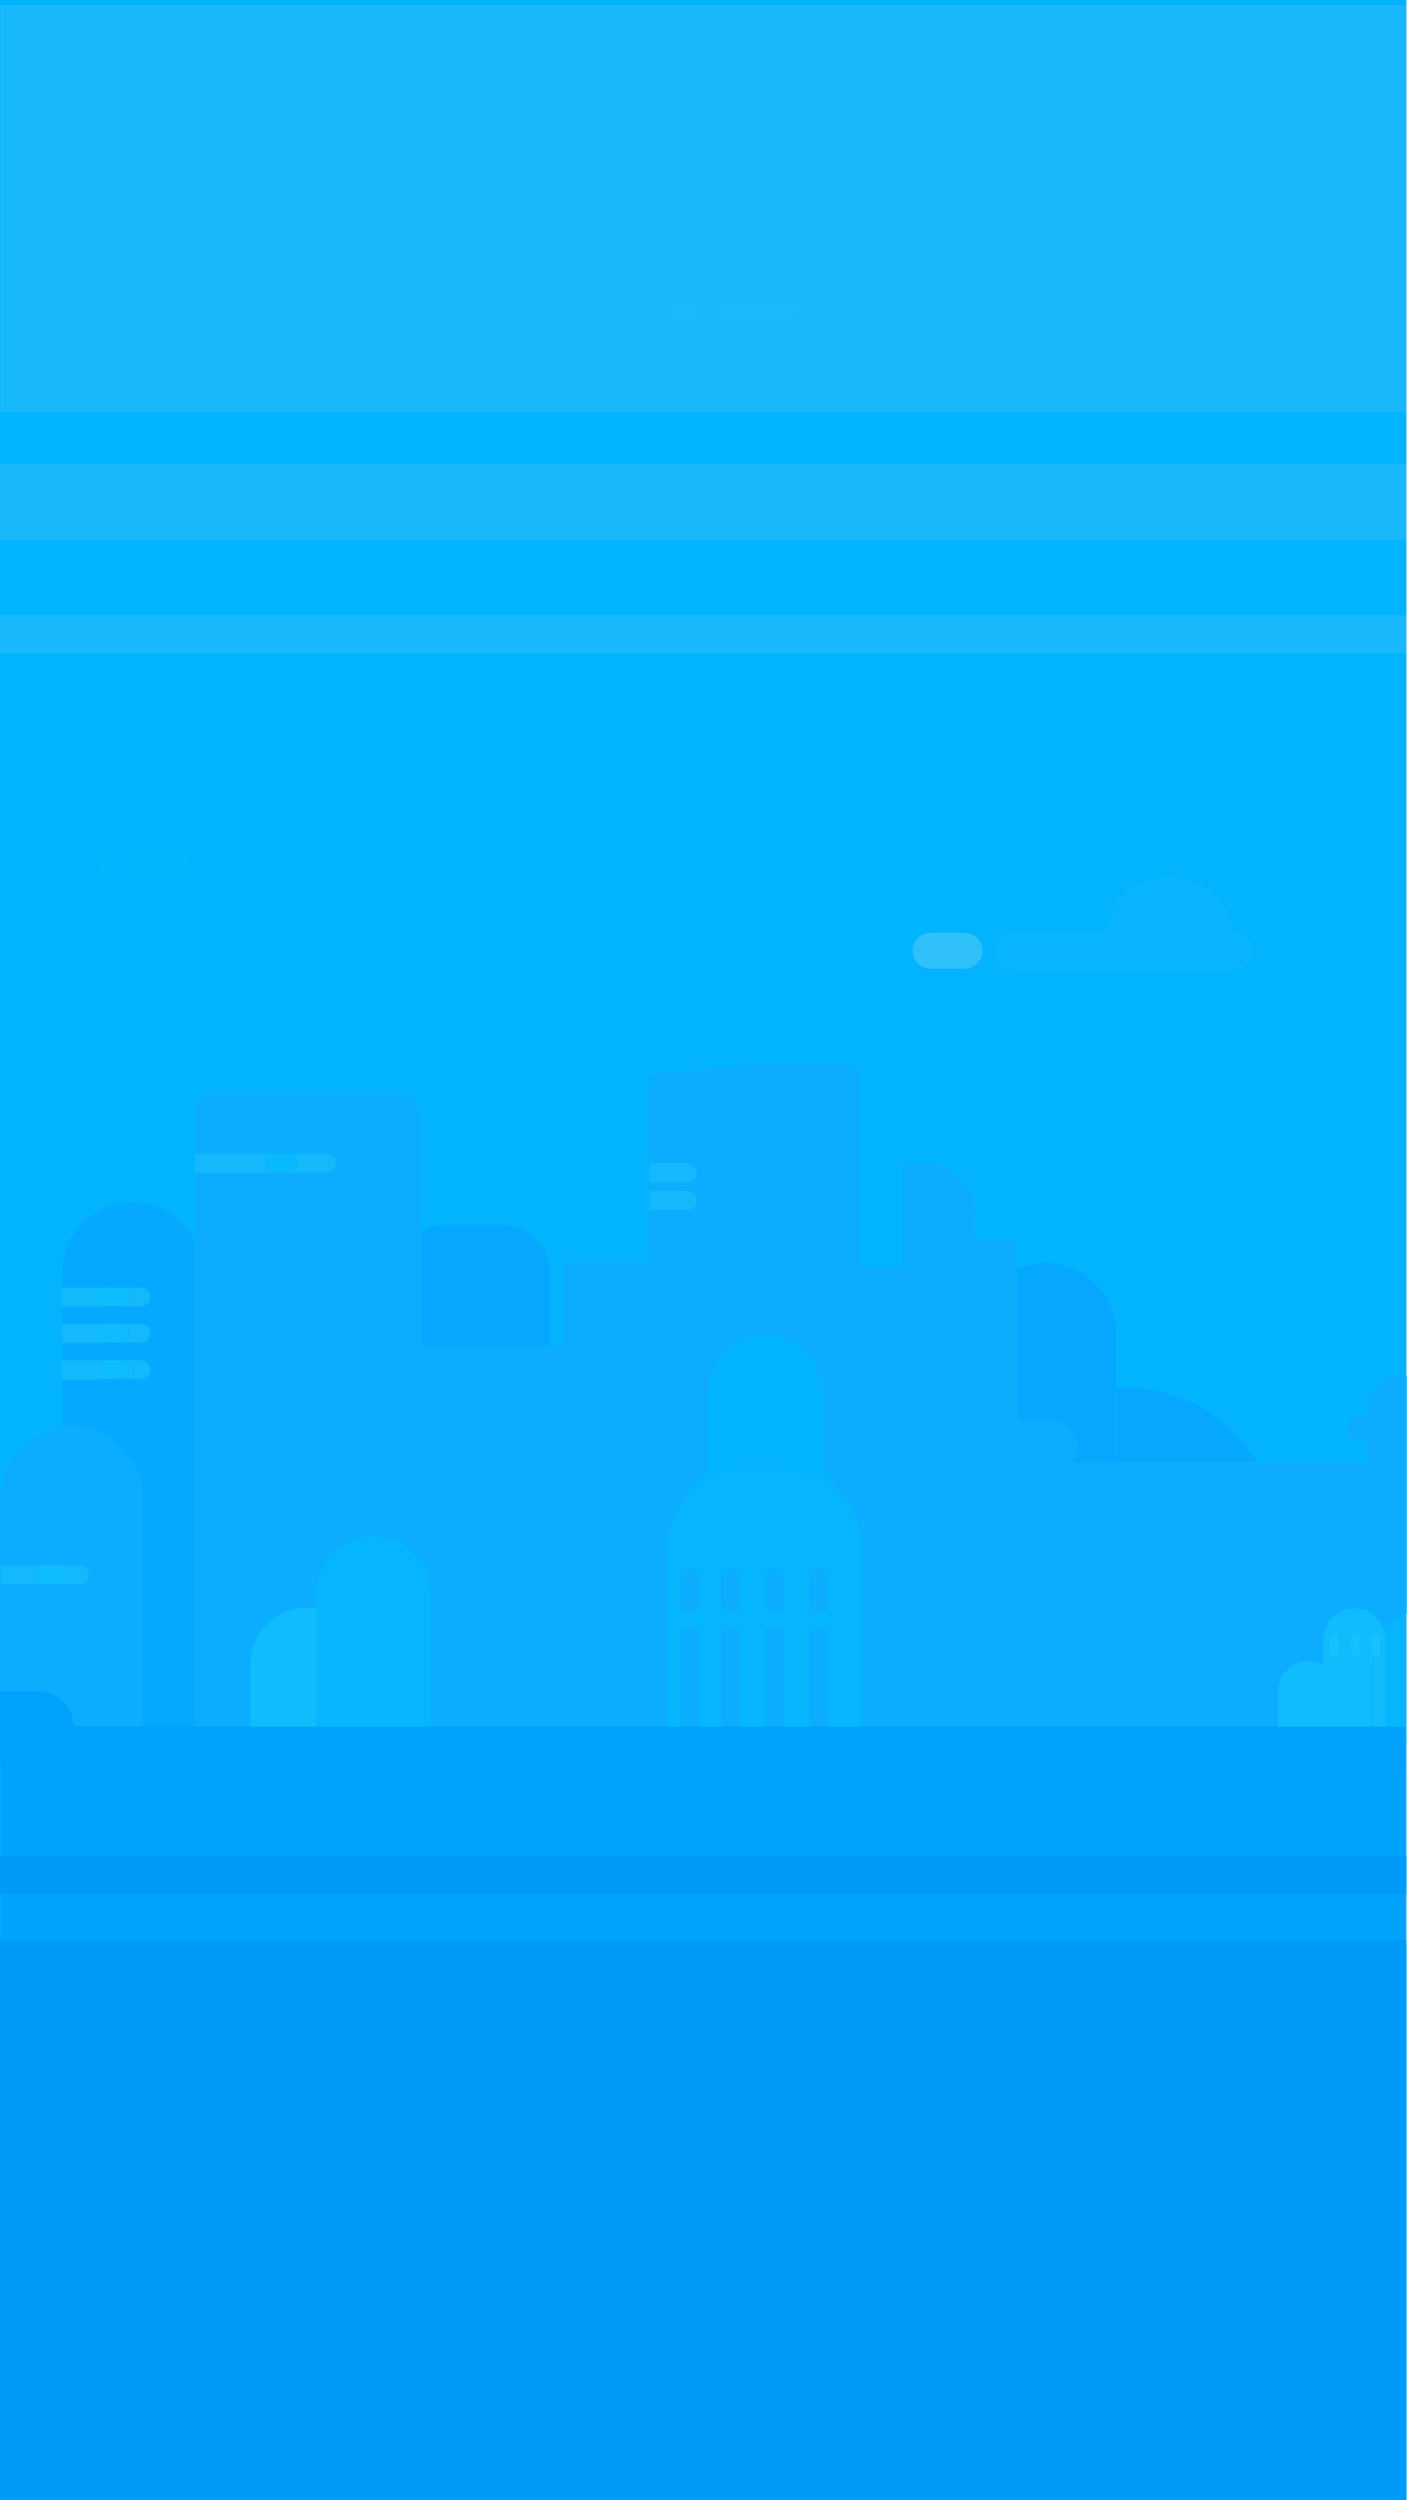
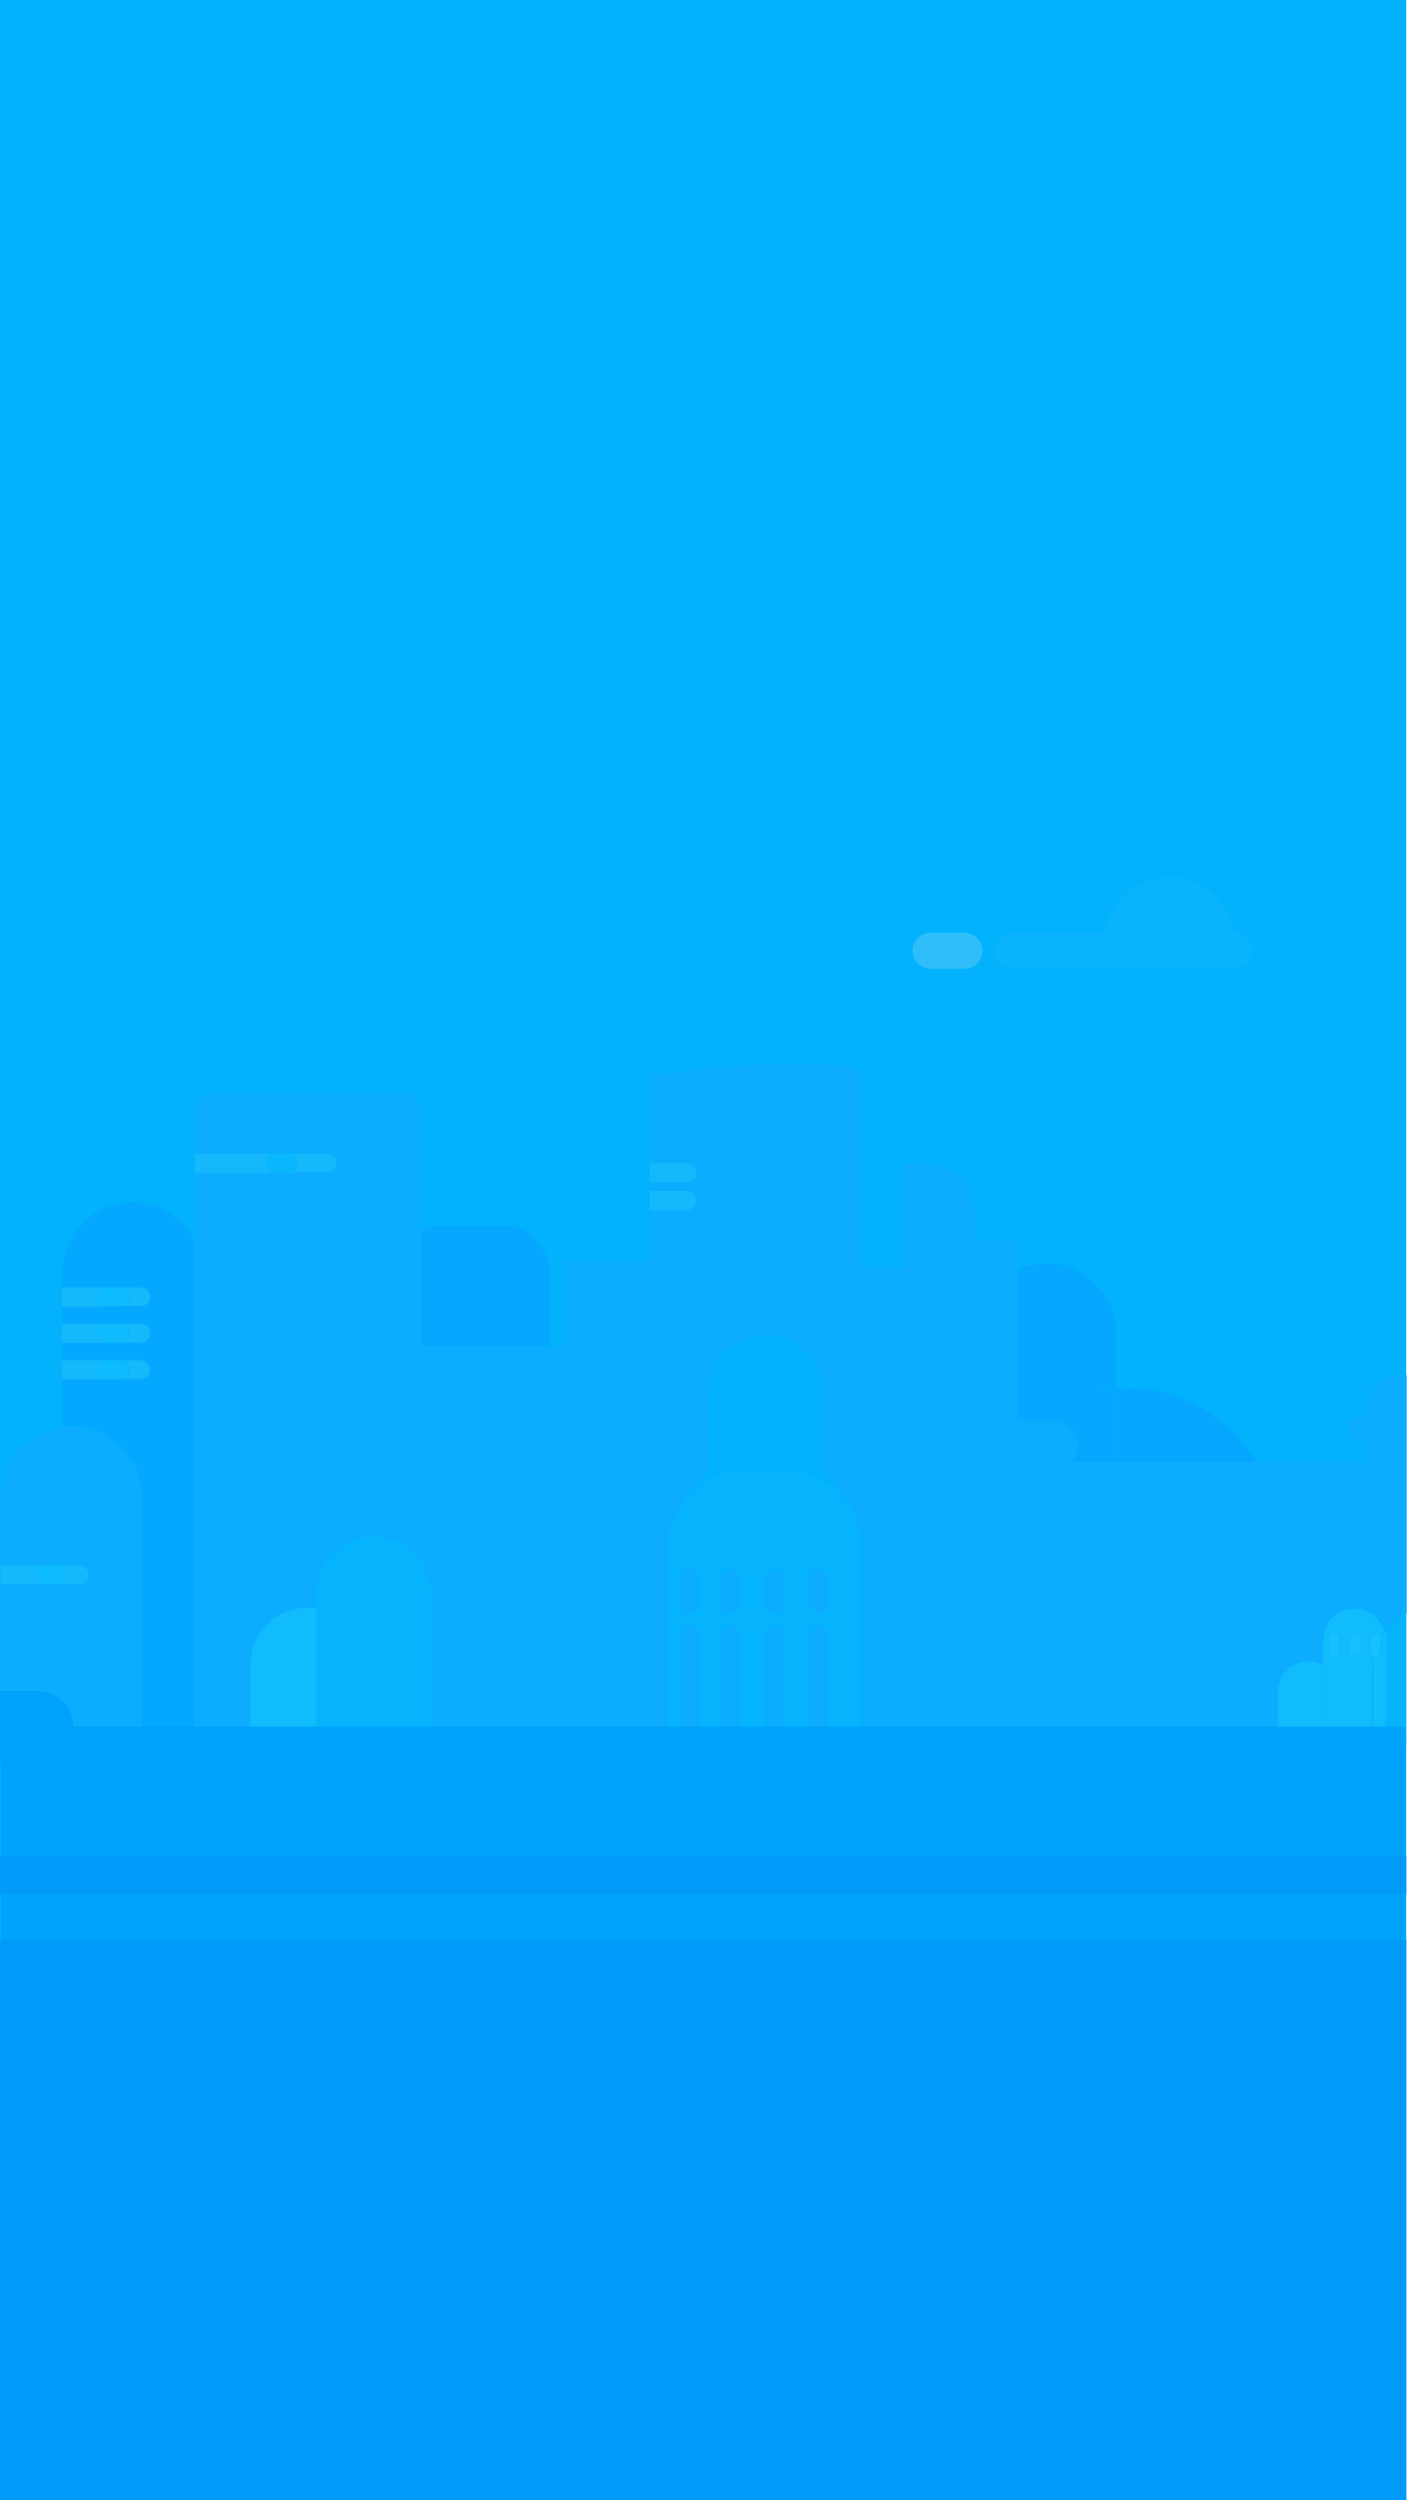
<svg xmlns="http://www.w3.org/2000/svg" width="360" height="640" viewBox="0 0 360 640" fill="none">
  <rect width="360" height="640" fill="#02B2FD" />
-   <path d="M360 0H0V640H360V0Z" fill="#01B4FD" />
-   <path opacity="0.1" d="M360.1 1.3H0.1V105.5H360.1V1.3Z" fill="#E5EDEF" />
-   <path opacity="0.1" d="M360 118.8H0V138.3H360V118.8Z" fill="#E5EDEF" />
-   <path opacity="0.1" d="M360 157.5H0V167.2H360V157.5Z" fill="#E5EDEF" />
  <path d="M359.8 444.8H0.2V642.3H359.8V444.8Z" fill="#00A3FB" />
  <path d="M360 496.7H0V642.2H360V496.7Z" fill="#009AF9" />
  <path d="M360 475.1H0V484.8H360V475.1Z" fill="#009AF9" />
  <g opacity="0.3">
    <g opacity="0.3">
      <g opacity="0.3">
        <g opacity="0.3">
          <path opacity="0.3" d="M328.4 76.4H319.8H318.2C312.2 76.4 314.3 69 314.3 69C316 66 317 62.5 317 58.7C317 47.2 307.8 38 296.4 38C286.9 38 279 44.5 276.6 53.2C274.6 52 272.2 51.4 269.7 51.4C263.7 51.4 258.6 55.2 256.6 60.6C255.6 60.3 254.5 60.1 253.4 60.1C247.5 60.1 242.8 64.9 242.8 70.8C242.8 70.9 242.8 71 242.8 71.1C242.8 72.3 242.5 76.3 237.4 76.3H235.8H211.1C209.4 76.3 208 77.7 208 79.4C208 81.1 209.4 82.5 211.1 82.5H328.3C330 82.5 331.4 81.1 331.4 79.4C331.5 77.8 330.1 76.4 328.4 76.4ZM244.3 76.3C244.3 76.4 244.4 76.4 244.3 76.3V76.3Z" fill="#E5EDEF" />
        </g>
      </g>
      <g opacity="0.3">
        <path opacity="0.3" d="M200.9 82.6H186.4C185.1 82.6 184 81.5 184 80.2V78.7C184 77.4 185.1 76.3 186.4 76.3H200.9C202.2 76.3 203.3 77.4 203.3 78.7V80.2C203.2 81.5 202.2 82.6 200.9 82.6Z" fill="#E5EDEF" />
      </g>
      <g opacity="0.3">
        <path opacity="0.3" d="M175.7 82.6H174.2C172.9 82.6 171.8 81.5 171.8 80.2V78.7C171.8 77.4 172.9 76.3 174.2 76.3H175.7C177 76.3 178.1 77.4 178.1 78.7V80.2C178.1 81.5 177 82.6 175.7 82.6Z" fill="#E5EDEF" />
      </g>
    </g>
  </g>
  <g opacity="0.3">
    <g opacity="0.3">
      <g opacity="0.3">
        <g opacity="0.3">
          <path opacity="0.3" d="M143.5 218.7H137H135.8C131.2 218.7 132.8 213.1 132.8 213.1C134.1 210.8 134.8 208.1 134.8 205.3C134.8 196.6 127.8 189.5 119.2 189.5C112 189.5 106 194.4 104.1 201.1C102.6 200.2 100.8 199.7 98.9 199.7C94.3 199.7 90.5 202.6 89 206.7C88.2 206.5 87.4 206.3 86.6 206.3C82.1 206.3 78.5 209.9 78.5 214.4C78.5 214.5 78.5 214.6 78.5 214.6C78.5 215.5 78.3 218.6 74.4 218.6H73.2H54.5C53.2 218.6 52.1 219.7 52.1 221C52.1 222.3 53.2 223.4 54.5 223.4H143.5C144.8 223.4 145.9 222.3 145.9 221C145.8 219.8 144.8 218.7 143.5 218.7Z" fill="#E5EDEF" />
        </g>
      </g>
      <g opacity="0.3">
        <path opacity="0.3" d="M46.1 223.4H36.2C34.9 223.4 33.8 222.3 33.8 221C33.8 219.7 34.9 218.6 36.2 218.6H46.1C47.4 218.6 48.5 219.7 48.5 221C48.5 222.3 47.4 223.4 46.1 223.4Z" fill="#E5EDEF" />
      </g>
      <g opacity="0.3">
        <path opacity="0.3" d="M27 223.4C25.7 223.4 24.6 222.3 24.6 221C24.6 219.7 25.7 218.6 27 218.6C28.3 218.6 29.4 219.7 29.4 221C29.4 222.3 28.3 223.4 27 223.4Z" fill="#E5EDEF" />
      </g>
    </g>
  </g>
  <g opacity="0.5">
    <g opacity="0.4">
      <g opacity="0.4">
        <path opacity="0.4" d="M320.599 243.4C320.599 245.9 318.499 248 315.999 248H259.299C256.799 248 254.699 245.9 254.699 243.4C254.699 240.9 256.799 238.8 259.299 238.8H282.899C284.099 230.8 290.999 224.6 299.399 224.6C307.799 224.6 314.699 230.8 315.899 238.8H316.099C318.499 238.8 320.599 240.9 320.599 243.4Z" fill="#E5EDEF" />
      </g>
    </g>
    <path opacity="0.4" d="M246.9 248H238.2C235.7 248 233.6 245.9 233.6 243.4C233.6 240.9 235.7 238.8 238.2 238.8H246.9C249.4 238.8 251.5 240.9 251.5 243.4C251.5 245.9 249.5 248 246.9 248Z" fill="#E5EDEF" />
  </g>
  <path d="M140.7 344.7V325.7C140.7 319.1 135.3 313.7 128.7 313.7H113.3C111.3 313.7 109.4 314.2 107.7 315.1V344.7H140.7Z" fill="#06A7FF" />
  <path d="M321.7 374.3C314.9 362.9 302.5 355.3 288.4 355.3C287.5 355.3 286.6 355.3 285.7 355.4V374.3H321.7Z" fill="#06A7FF" />
  <path opacity="0.9" d="M49.9 422.6V317.5C46.9 311.7 40.9 307.8 33.9 307.8C23.9 307.8 15.9 315.9 15.9 325.8V329.6H27.4H30.6H36C37.3 329.6 38.4 330.7 38.4 332C38.4 333.3 37.3 334.4 36 334.4H30.6H27.4H15.8V338.8H27.3H30.5H35.9C37.2 338.8 38.3 339.9 38.3 341.2C38.3 342.5 37.2 343.6 35.9 343.6H30.5H27.3H15.8V348H27.3H30.5H35.9C37.2 348 38.3 349.1 38.3 350.4C38.3 351.7 37.2 352.8 35.9 352.8H30.5H27.3H15.8V365.3C16.6 365.2 17.4 365.1 18.2 365.1C28.2 365.1 36.2 373.2 36.2 383.1V449.1H51.8V446.1H49.8V422.6H49.9Z" fill="#06A7FF" />
  <path d="M14.6 405.6H11.3H0.2V449.5H15.8V405.6H14.6Z" fill="#0CACFE" />
  <path d="M14.6 400.7H15.8V365.6C7 366.8 0.2 374.3 0.2 383.5V400.7H11.3H14.6Z" fill="#0CACFE" />
  <path d="M18.3 365.4C17.5 365.4 16.7 365.5 15.9 365.6V400.7H20.4C21.7 400.7 22.8 401.8 22.8 403.1C22.8 404.4 21.7 405.5 20.4 405.5H15.9V449.4H36.4V383.4C36.3 373.5 28.2 365.4 18.3 365.4Z" fill="#0CACFE" />
  <path d="M264.4 363.7C270.4 359 277.7 356 285.7 355.4V341.4C285.7 331.4 277.6 323.4 267.7 323.4C265.1 323.4 262.6 324 260.4 325V363.7H264.4Z" fill="#06A7FF" />
  <path d="M269.3 363.7C272.9 363.7 275.8 366.6 275.8 370.2C275.8 371.8 275.2 373.2 274.3 374.3H285.6V355.4C277.6 356 270.2 359 264.3 363.7H269.3Z" fill="#06A7FF" />
  <path opacity="0.5" d="M33.1 332C33.1 333.3 32 334.4 30.7 334.4H36.1C37.4 334.4 38.5 333.3 38.5 332C38.5 330.7 37.4 329.6 36.1 329.6H30.7C32 329.6 33.1 330.7 33.1 332Z" fill="#26BDF9" />
  <path opacity="0.5" d="M24.9 332C24.9 330.7 26 329.6 27.3 329.6H15.8V334.5H27.3C26 334.4 24.9 333.3 24.9 332Z" fill="#26BDF9" />
  <path opacity="0.5" d="M33.1 341.3C33.1 342.6 32 343.7 30.7 343.7H36.1C37.4 343.7 38.5 342.6 38.5 341.3C38.5 340 37.4 338.9 36.1 338.9H30.7C32 338.9 33.1 340 33.1 341.3Z" fill="#26BDF9" />
  <path opacity="0.5" d="M24.9 341.3C24.9 340 26 338.9 27.3 338.9H15.8V343.8H27.3C26 343.8 24.9 342.7 24.9 341.3Z" fill="#26BDF9" />
  <path opacity="0.5" d="M24.9 350.7C24.9 349.4 26 348.3 27.3 348.3H15.8V353.2H27.3C26 353.1 24.9 352 24.9 350.7Z" fill="#26BDF9" />
  <path opacity="0.5" d="M33.1 350.7C33.1 352 32 353.1 30.7 353.1H36.1C37.4 353.1 38.5 352 38.5 350.7C38.5 349.4 37.4 348.3 36.1 348.3H30.7C32 348.2 33.1 349.3 33.1 350.7Z" fill="#26BDF9" />
  <path opacity="0.5" d="M15.8 401V400.7H14.6C15 400.7 15.5 400.8 15.8 401Z" fill="#26BDF9" />
  <path opacity="0.5" d="M8.9 403.1C8.9 401.8 10 400.7 11.3 400.7H0.2V405.6H11.3C10 405.6 8.9 404.5 8.9 403.1Z" fill="#26BDF9" />
  <path opacity="0.5" d="M14.6 405.6H15.8V405.3C15.5 405.4 15 405.6 14.6 405.6Z" fill="#26BDF9" />
  <path opacity="0.5" d="M17 403.1C17 404 16.5 404.8 15.8 405.2V405.5H20.3C21.6 405.5 22.7 404.4 22.7 403.1C22.7 401.8 21.6 400.7 20.3 400.7H15.8V401C16.5 401.5 17 402.2 17 403.1Z" fill="#26BDF9" />
  <path opacity="0.5" d="M24.9 332C24.9 333.3 26 334.4 27.3 334.4H30.5C31.8 334.4 32.9 333.3 32.9 332C32.9 330.7 31.8 329.6 30.5 329.6H27.3C26 329.6 24.9 330.7 24.9 332Z" fill="#1AC6FF" />
  <path opacity="0.5" d="M24.9 341.3C24.9 342.6 26 343.7 27.3 343.7H30.5C31.8 343.7 32.9 342.6 32.9 341.3C32.9 340 31.8 338.9 30.5 338.9H27.3C26 338.9 24.9 340 24.9 341.3Z" fill="#1AC6FF" />
  <path opacity="0.5" d="M24.9 350.7C24.9 352 26 353.1 27.3 353.1H30.5C31.8 353.1 32.9 352 32.9 350.7C32.9 349.4 31.8 348.3 30.5 348.3H27.3C26 348.2 24.9 349.3 24.9 350.7Z" fill="#1AC6FF" />
  <path opacity="0.5" d="M15.8 401C15.4 400.8 15 400.7 14.6 400.7H11.4C10.1 400.7 9 401.8 9 403.1C9 404.4 10.1 405.5 11.4 405.5H14.6C15 405.5 15.5 405.4 15.8 405.2V401Z" fill="#1AC6FF" />
  <path opacity="0.5" d="M17 403.1C17 402.2 16.5 401.4 15.8 401V405.2C16.5 404.8 17 404 17 403.1Z" fill="#1AC6FF" />
  <path d="M335 425.3C336.5 425.3 337.8 425.7 339 426.4V419.5C339 415.2 342.5 411.6 346.9 411.6C350.5 411.6 353.5 414 354.5 417.3C356 415.4 357.9 413.9 360.1 412.9V352.1C359.7 352 359.2 352 358.8 352C353.8 352 349.7 356.1 349.7 361.1V362.9H346C345.5 362.9 345.2 363.3 345.2 363.7V367.7C345.2 368.2 345.6 368.5 346 368.5H349.7V374.2H321.8C325.3 380 327.2 386.7 327.2 393.9V399.5C327.2 420.8 309.8 438.3 288.4 438.3C269.8 438.3 254.1 425 250.4 407.4H249.6V399.6V394V376.7H240.2C236.6 376.7 233.7 373.8 233.7 370.2C233.7 366.6 236.6 363.7 240.2 363.7H249.6V341.5C249.6 334.2 254 327.8 260.3 325V317.2H249.4V309.9C249.4 303.3 244.1 298 237.5 298H231.2V324.5H220.3C220.3 324.5 220.3 281.9 220.3 275.2C220.3 268.4 166.3 275.2 166.3 275.2V323H144.5V344.7H140.7V384.8C140.7 391.4 135.3 396.8 128.7 396.8H113.3C106.7 396.8 101.3 391.4 101.3 384.8V325.7C101.3 321.1 103.9 317.1 107.7 315.1V285.4C107.7 282.3 105.2 279.7 102 279.7H55.5C52.4 279.7 49.8 282.2 49.8 285.4V295.3H70.3H73.5H83.5C84.8 295.3 85.9 296.4 85.9 297.7C85.9 299 84.8 300.1 83.5 300.1H73.5H70.3H49.9V317.3C51.2 319.8 51.9 322.6 51.9 325.6V446.3H53.1H64.1V426C64.1 417.9 70.6 411.4 78.7 411.4C79.5 411.4 80.2 411.5 81 411.6V407.9C81 399.8 87.5 393.3 95.6 393.3C103.7 393.3 110.2 399.8 110.2 407.9V446.4H171.1V395.8C171.1 385.8 181.3 376.7 181.3 376.7V356.4C181.3 348.3 187.8 341.8 195.9 341.8C204 341.8 210.5 348.3 210.5 356.4V376.7C210.5 376.7 220.7 385.8 220.7 395.8V446.4H327.2V433C327.1 428.8 330.6 425.3 335 425.3ZM178.4 307.3C178.4 308.6 177.3 309.7 176 309.7H166.4V304.8H176C177.3 304.9 178.4 306 178.4 307.3ZM175.9 302.7H166.3V297.8H175.9C177.2 297.8 178.3 298.9 178.3 300.2C178.3 301.5 177.3 302.7 175.9 302.7Z" fill="#0CACFE" />
  <path d="M101.2 325.8V384.9C101.2 391.5 106.6 396.9 113.2 396.9H128.6C135.2 396.9 140.6 391.5 140.6 384.9V344.7H107.6V315.1C103.8 317.2 101.2 321.2 101.2 325.8Z" fill="#0CACFE" />
  <path d="M285.7 407.4H250.4C254.1 425 269.7 438.3 288.4 438.3C309.7 438.3 327.2 420.9 327.2 399.5V393.9C327.2 386.7 325.2 380 321.8 374.2H285.8V407.4H285.7Z" fill="#0CACFE" />
  <path d="M49.9 317.5V422.6V446.5H51.9V325.8C51.9 322.8 51.2 320 49.9 317.5Z" fill="#0CACFE" />
  <path d="M249.6 407.4H250.4C249.9 404.9 249.6 402.2 249.6 399.6V407.4Z" fill="#0CACFE" />
  <path d="M249.6 341.4V363.7H260.3V325C254 327.8 249.6 334.1 249.6 341.4Z" fill="#0CACFE" />
  <path d="M249.6 376.7V394.1C249.6 387.9 251.1 382 253.7 376.7H249.6Z" fill="#0CACFE" />
  <path d="M285.7 374.3H274.4C273.2 375.8 271.4 376.7 269.4 376.7H253.8C251.2 381.9 249.7 387.8 249.7 394.1V399.7C249.7 402.4 250 405 250.5 407.5H285.8V374.3H285.7Z" fill="#0CACFE" />
  <path opacity="0.25" d="M195.8 446.5H189.4V446.6H195.8V446.5Z" fill="#11BCFD" />
  <path opacity="0.25" d="M207.2 446.5H200.7V446.6H207.2V446.5Z" fill="#11BCFD" />
  <path opacity="0.25" d="M220.6 446.5H212.1V446.6H220.6V446.5Z" fill="#11BCFD" />
  <path opacity="0.25" d="M174.2 446.5H171.1V446.6H174.2V446.5Z" fill="#11BCFD" />
  <path opacity="0.25" d="M184.5 446.5H179V446.6H184.5V446.5Z" fill="#11BCFD" />
  <path opacity="0.25" d="M203.1 376.8H188.6C178.8 377.6 171.1 385.9 171.1 395.9V446.5H174.2V418.6C174.2 417.3 175.3 416.2 176.6 416.2C177.9 416.2 179 417.3 179 418.6V446.5H184.5V418.6C184.5 417.3 185.6 416.2 186.9 416.2C188.2 416.2 189.3 417.3 189.3 418.6V446.5H195.7V418.6C195.7 417.3 196.8 416.2 198.1 416.2C199.4 416.2 200.5 417.3 200.5 418.6V446.5H207V418.6C207 417.3 208.1 416.2 209.4 416.2C210.7 416.2 211.8 417.3 211.8 418.6V446.5H220.3V395.9C220.6 385.8 212.9 377.6 203.1 376.8ZM179 410.6C179 411.9 177.9 413 176.6 413C175.3 413 174.2 411.9 174.2 410.6V404C174.2 402.7 175.3 401.6 176.6 401.6C177.9 401.6 179 402.7 179 404V410.6ZM189.4 410.6C189.4 411.9 188.3 413 187 413C185.7 413 184.6 411.9 184.6 410.6V404C184.6 402.7 185.7 401.6 187 401.6C188.3 401.6 189.4 402.7 189.4 404V410.6ZM200.7 410.6C200.7 411.9 199.6 413 198.3 413C197 413 195.9 411.9 195.9 410.6V404C195.9 402.7 197 401.6 198.3 401.6C199.6 401.6 200.7 402.7 200.7 404V410.6ZM212.1 410.6C212.1 411.9 211 413 209.7 413C208.4 413 207.3 411.9 207.3 410.6V404C207.3 402.7 208.4 401.6 209.7 401.6C211 401.6 212.1 402.7 212.1 404V410.6Z" fill="#11BCFD" />
  <path opacity="0.25" d="M360.1 446.5H354.8V446.6H360.1V446.5Z" fill="#11BCFD" />
  <path opacity="0.25" d="M354.5 417.4C354.7 418.1 354.8 418.8 354.8 419.5V446.5H360.1V412.9C357.8 413.9 355.9 415.5 354.5 417.4Z" fill="#11BCFD" />
  <path d="M78.7 411.6C70.6 411.6 64.1 418.1 64.1 426.2V446.5H81V411.8C80.2 411.6 79.5 411.6 78.7 411.6Z" fill="#11BCFD" />
  <path d="M351.5 446.5H342.9V446.6H351.5V446.5Z" fill="#11BCFD" />
  <path d="M351.6 423.9C351.2 423.7 350.8 423.3 350.8 422.8V419.6C350.8 418.9 351.3 418.4 352 418.4C352.5 418.4 353 418.8 353.1 419.3C353.5 418.7 353.9 418.1 354.3 417.5C353.4 414.2 350.3 411.8 346.7 411.8C342.4 411.8 338.8 415.3 338.8 419.7V426.6C341.1 428 342.6 430.5 342.6 433.4V446.8H351.2V426.5C351.4 425.4 351.5 424.6 351.6 423.9ZM342.9 422.7C342.9 423.4 342.4 423.9 341.7 423.9C341 423.9 340.5 423.4 340.5 422.7V419.5C340.5 418.8 341 418.3 341.7 418.3C342.4 418.3 342.9 418.8 342.9 419.5V422.7ZM348.1 422.7C348.1 423.4 347.6 423.9 346.9 423.9C346.2 423.9 345.7 423.4 345.7 422.7V419.5C345.7 418.8 346.2 418.3 346.9 418.3C347.6 418.3 348.1 418.8 348.1 419.5V422.7Z" fill="#11BCFD" />
  <path d="M354.7 446.5H351.4V446.6H354.7V446.5Z" fill="#11BCFD" />
  <path d="M354.5 417.4C354.1 418 353.7 418.6 353.3 419.2C353.3 419.3 353.4 419.4 353.4 419.5V422.7C353.4 423.4 352.9 423.9 352.2 423.9C352 423.9 351.9 423.9 351.7 423.8C351.6 424.6 351.5 425.4 351.5 426.2V446.5H354.8V419.5C354.8 418.8 354.6 418 354.5 417.4Z" fill="#11BCFD" />
  <path d="M339 446.5H327.1V446.6H339V446.5Z" fill="#11BCFD" />
  <path d="M339 426.4C337.8 425.7 336.4 425.3 335 425.3C330.7 425.3 327.1 428.8 327.1 433.2V446.6H339V426.4Z" fill="#11BCFD" />
  <path d="M342.8 446.5H339V446.6H342.8V446.5Z" fill="#11BCFD" />
  <path d="M339 426.4V446.5H342.8V433.1C342.9 430.3 341.3 427.7 339 426.4Z" fill="#11BCFD" />
  <path opacity="0.25" d="M81 446.5V446.6H110.2V446.5H93.3H81Z" fill="#11BCFD" />
  <path opacity="0.25" d="M95.6 393.4C87.5 393.4 81 399.9 81 408V411.7C88 412.8 93.3 418.8 93.3 426.1V446.4H110.2V407.9C110.2 400 103.7 393.4 95.6 393.4Z" fill="#11BCFD" />
  <path opacity="0.25" d="M93.3 426.2C93.3 418.9 88 412.9 81 411.8V446.5H93.3V426.2Z" fill="#11BCFD" />
  <path opacity="0.25" d="M201.4 376.7H190.2C189.6 376.7 189.1 376.7 188.5 376.8H203C202.6 376.7 202 376.7 201.4 376.7Z" fill="#11BCFD" />
  <path d="M179 446.5H174.1V446.6H179V446.5Z" fill="#0CACFE" />
  <path d="M179 418.6C179 417.3 177.9 416.2 176.6 416.2C175.3 416.2 174.2 417.3 174.2 418.6V446.5H179.1V418.6H179Z" fill="#0CACFE" />
  <path d="M189.4 446.5H184.5V446.6H189.4V446.5Z" fill="#0CACFE" />
  <path d="M189.4 418.6C189.4 417.3 188.3 416.2 187 416.2C185.7 416.2 184.6 417.3 184.6 418.6V446.5H189.5V418.6H189.4Z" fill="#0CACFE" />
  <path d="M200.7 446.5H195.8V446.6H200.7V446.5Z" fill="#0CACFE" />
  <path d="M200.7 418.6C200.7 417.3 199.6 416.2 198.3 416.2C197 416.2 195.9 417.3 195.9 418.6V446.5H200.8V418.6H200.7Z" fill="#0CACFE" />
  <path d="M212.1 446.5H207.2V446.6H212.1V446.5Z" fill="#0CACFE" />
  <path d="M212.1 418.6C212.1 417.3 211 416.2 209.7 416.2C208.4 416.2 207.3 417.3 207.3 418.6V446.5H212.2V418.6H212.1Z" fill="#0CACFE" />
  <path d="M176.6 401.6C175.3 401.6 174.2 402.7 174.2 404V410.6C174.2 411.9 175.3 413 176.6 413C177.9 413 179 411.9 179 410.6V404C179 402.7 177.9 401.6 176.6 401.6Z" fill="#0CACFE" />
  <path d="M187 401.6C185.7 401.6 184.6 402.7 184.6 404V410.6C184.6 411.9 185.7 413 187 413C188.3 413 189.4 411.9 189.4 410.6V404C189.4 402.7 188.3 401.6 187 401.6Z" fill="#0CACFE" />
  <path d="M198.3 401.6C197 401.6 195.9 402.7 195.9 404V410.6C195.9 411.9 197 413 198.3 413C199.6 413 200.7 411.9 200.7 410.6V404C200.7 402.7 199.6 401.6 198.3 401.6Z" fill="#0CACFE" />
  <path d="M209.7 401.6C208.4 401.6 207.3 402.7 207.3 404V410.6C207.3 411.9 208.4 413 209.7 413C211 413 212.1 411.9 212.1 410.6V404C212.1 402.7 211 401.6 209.7 401.6Z" fill="#0CACFE" />
  <path opacity="0.5" d="M76.1 297.8C76.1 299.1 75 300.2 73.7 300.2H83.7C85 300.2 86.1 299.1 86.1 297.8C86.1 296.5 85 295.4 83.7 295.4H73.7C75 295.4 76.1 296.5 76.1 297.8Z" fill="#26BDF9" />
  <path opacity="0.5" d="M67.9 297.8C67.9 296.5 69 295.4 70.3 295.4H49.9V300.3H70.4C69 300.3 67.9 299.2 67.9 297.8Z" fill="#26BDF9" />
  <path opacity="0.5" d="M175.9 297.8H166.3V302.7H175.9C177.2 302.7 178.3 301.6 178.3 300.3C178.3 299 177.3 297.8 175.9 297.8Z" fill="#26BDF9" />
  <path opacity="0.5" d="M175.9 304.9H166.3V309.8H175.9C177.2 309.8 178.3 308.7 178.3 307.4C178.4 306 177.3 304.9 175.9 304.9Z" fill="#26BDF9" />
  <path opacity="0.25" d="M67.9 297.8C67.9 299.1 69 300.2 70.3 300.2H73.5C74.8 300.2 75.9 299.1 75.9 297.8C75.9 296.5 74.8 295.4 73.5 295.4H70.3C69 295.4 67.9 296.5 67.9 297.8Z" fill="#1AC6FF" />
  <path opacity="0.5" d="M352.1 418.3C351.4 418.3 350.9 418.8 350.9 419.5V422.7C350.9 423.2 351.2 423.6 351.7 423.8C352 422.1 352.5 420.5 353.3 419.1C353.1 418.7 352.7 418.3 352.1 418.3Z" fill="#2CCDFF" />
  <path opacity="0.5" d="M352.1 424C352.8 424 353.3 423.5 353.3 422.8V419.6C353.3 419.5 353.3 419.4 353.2 419.3C352.4 420.7 351.9 422.3 351.6 424C351.8 423.9 352 424 352.1 424Z" fill="#2CCDFF" />
  <path opacity="0.5" d="M346.9 418.3C346.2 418.3 345.7 418.8 345.7 419.5V422.7C345.7 423.4 346.2 423.9 346.9 423.9C347.6 423.9 348.1 423.4 348.1 422.7V419.5C348.1 418.8 347.6 418.3 346.9 418.3Z" fill="#2CCDFF" />
  <path opacity="0.5" d="M341.6 418.3C340.9 418.3 340.4 418.8 340.4 419.5V422.7C340.4 423.4 340.9 423.9 341.6 423.9C342.3 423.9 342.8 423.4 342.8 422.7V419.5C342.9 418.8 342.3 418.3 341.6 418.3Z" fill="#2CCDFF" />
  <path d="M264.4 363.7H260.3V367.4C261.6 366.1 262.9 364.8 264.4 363.7Z" fill="#0CACFE" />
  <path d="M260.3 367.4V374.3H274.3C275.2 373.2 275.8 371.7 275.8 370.2C275.8 366.6 272.9 363.7 269.3 363.7H264.4C262.9 364.8 261.6 366.1 260.3 367.4Z" fill="#0CACFE" />
  <path d="M240.2 363.7C236.6 363.7 233.7 366.6 233.7 370.2C233.7 373.8 236.6 376.7 240.2 376.7H249.6V363.7H240.2Z" fill="#0CACFE" />
  <path d="M260.3 367.4V363.7H249.6V376.7H253.7C255.5 373.3 257.7 370.1 260.3 367.4Z" fill="#0CACFE" />
  <path d="M260.3 367.4C257.7 370.2 255.5 373.3 253.7 376.7H269.3C271.3 376.7 273.1 375.8 274.3 374.3H260.3V367.4Z" fill="#0CACFE" />
  <path d="M359.8 442H0.2V452.7H359.8V442Z" fill="#00A3FB" />
  <path d="M9.7 432.9H0V451.1H9.7C14.7 451.1 18.8 447 18.8 442C18.8 437 14.7 432.9 9.7 432.9Z" fill="#00A3FB" />
</svg>
